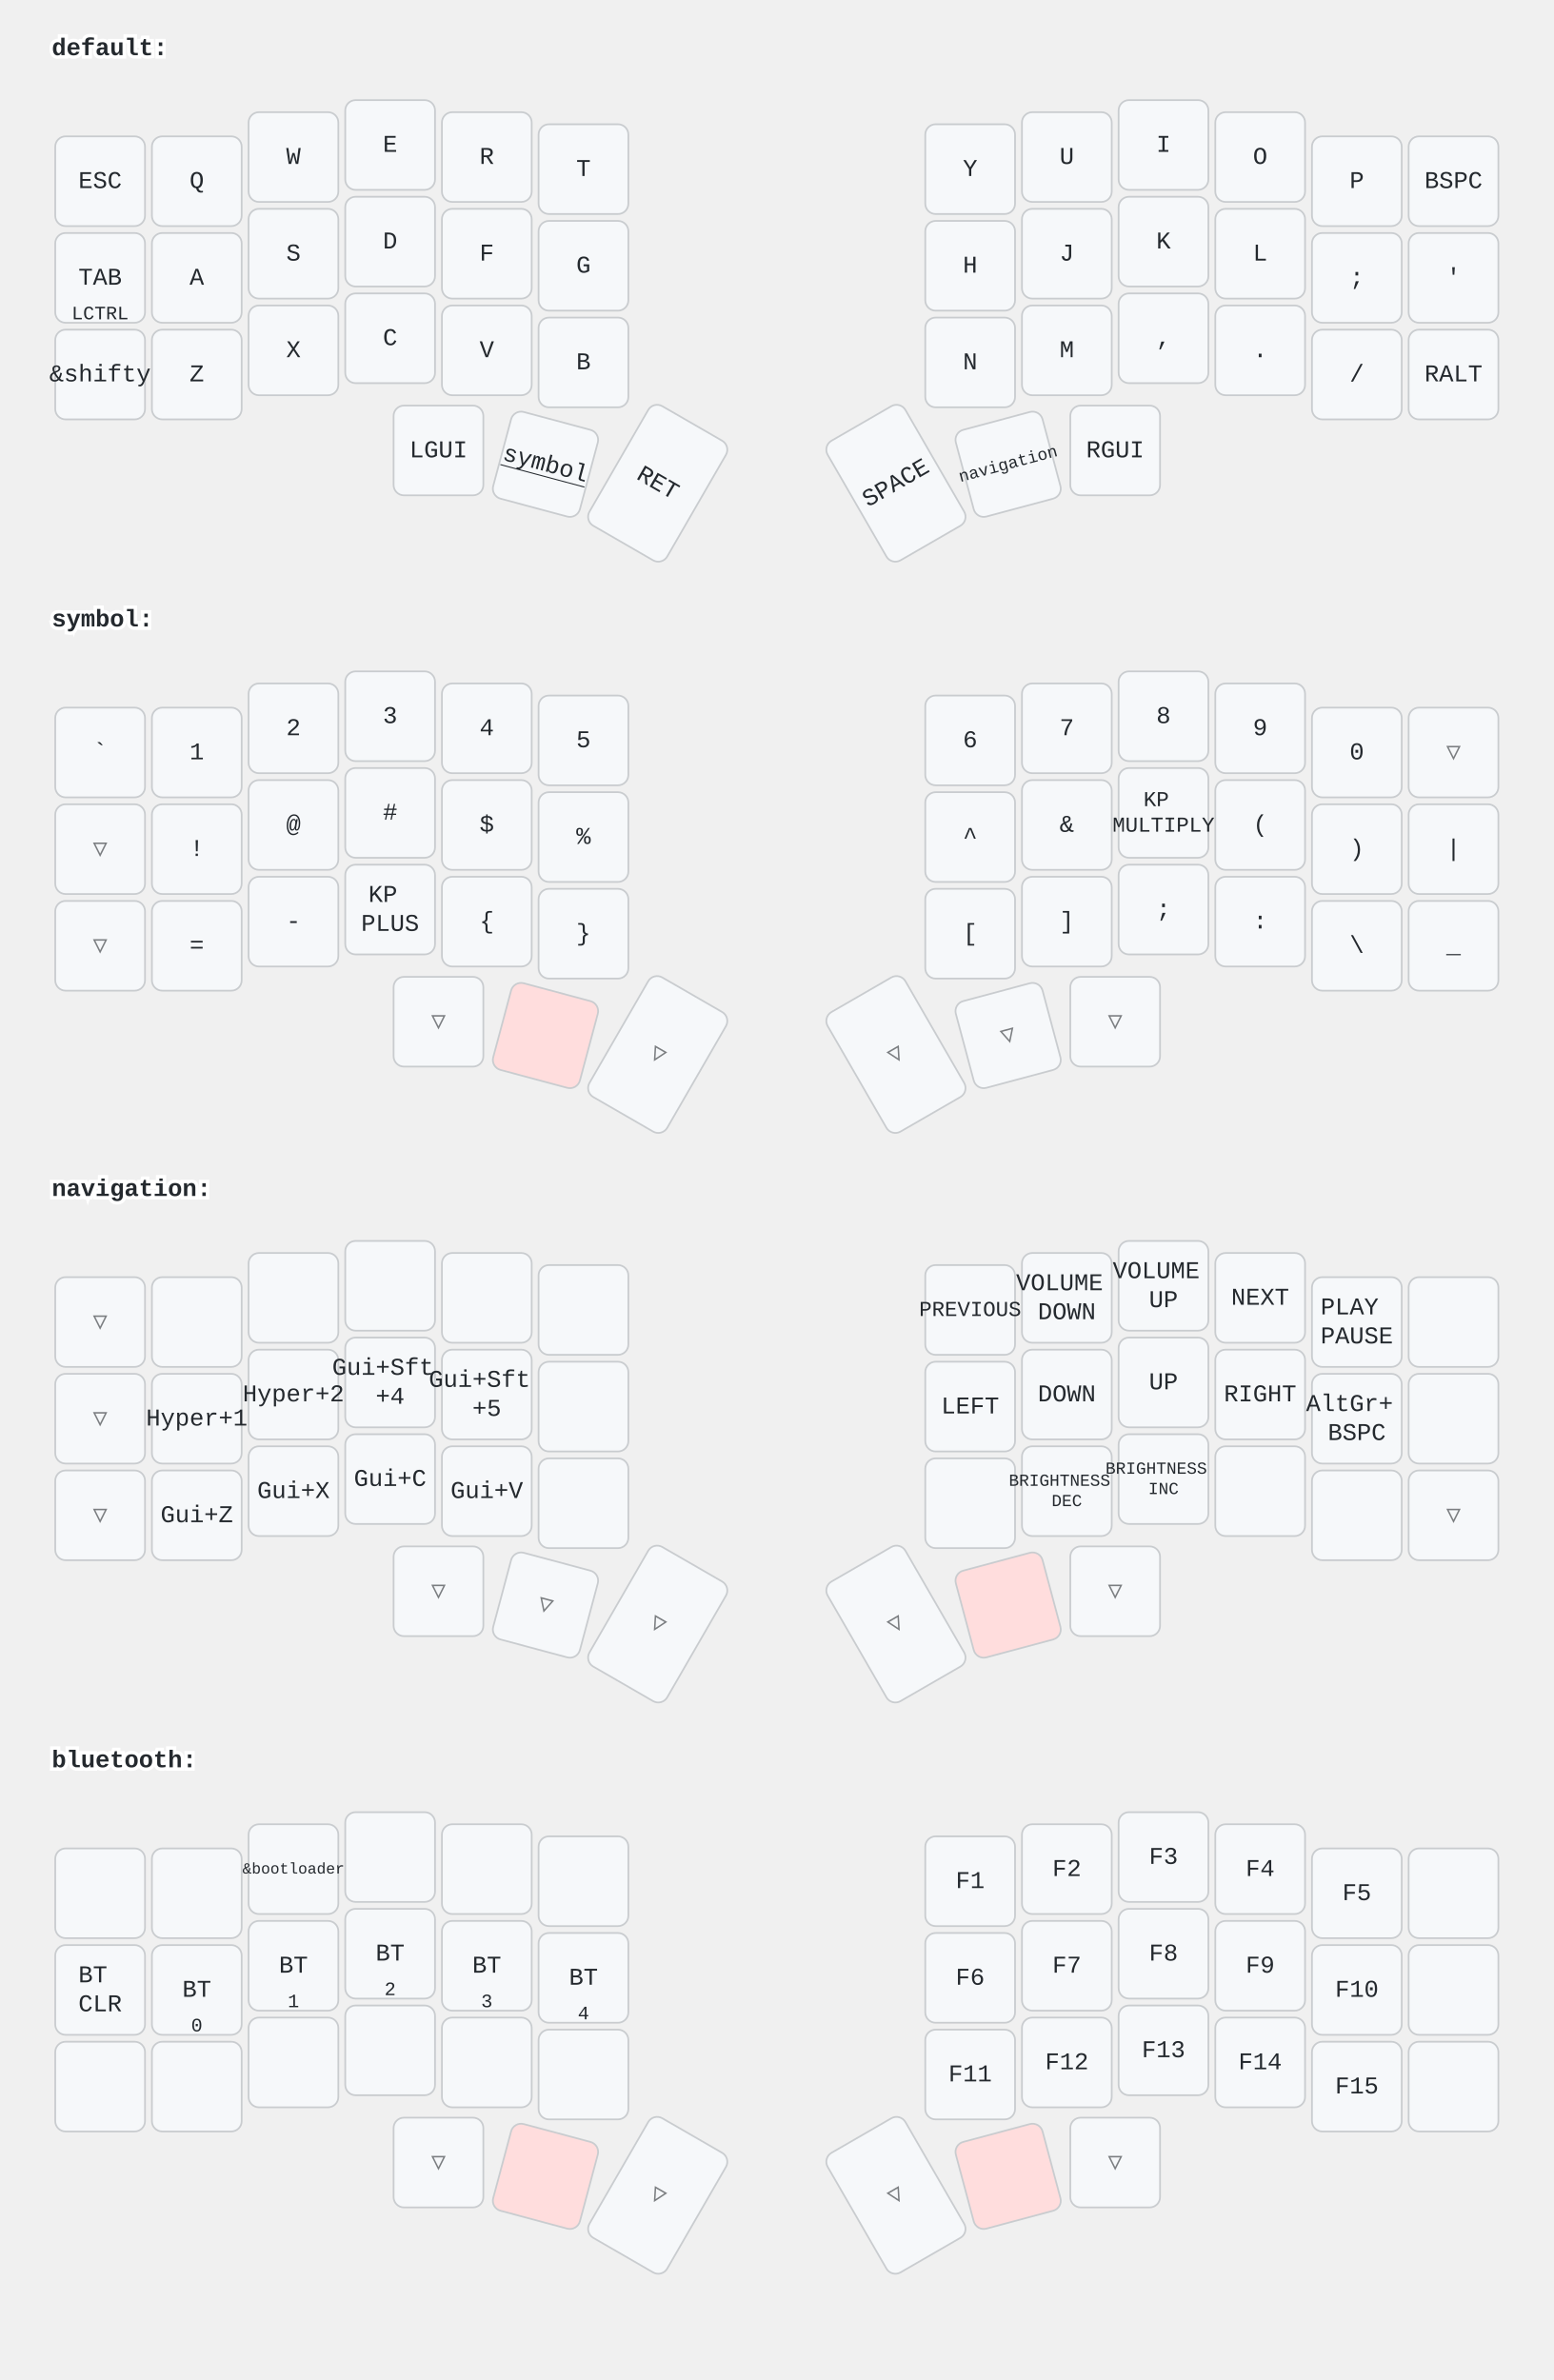
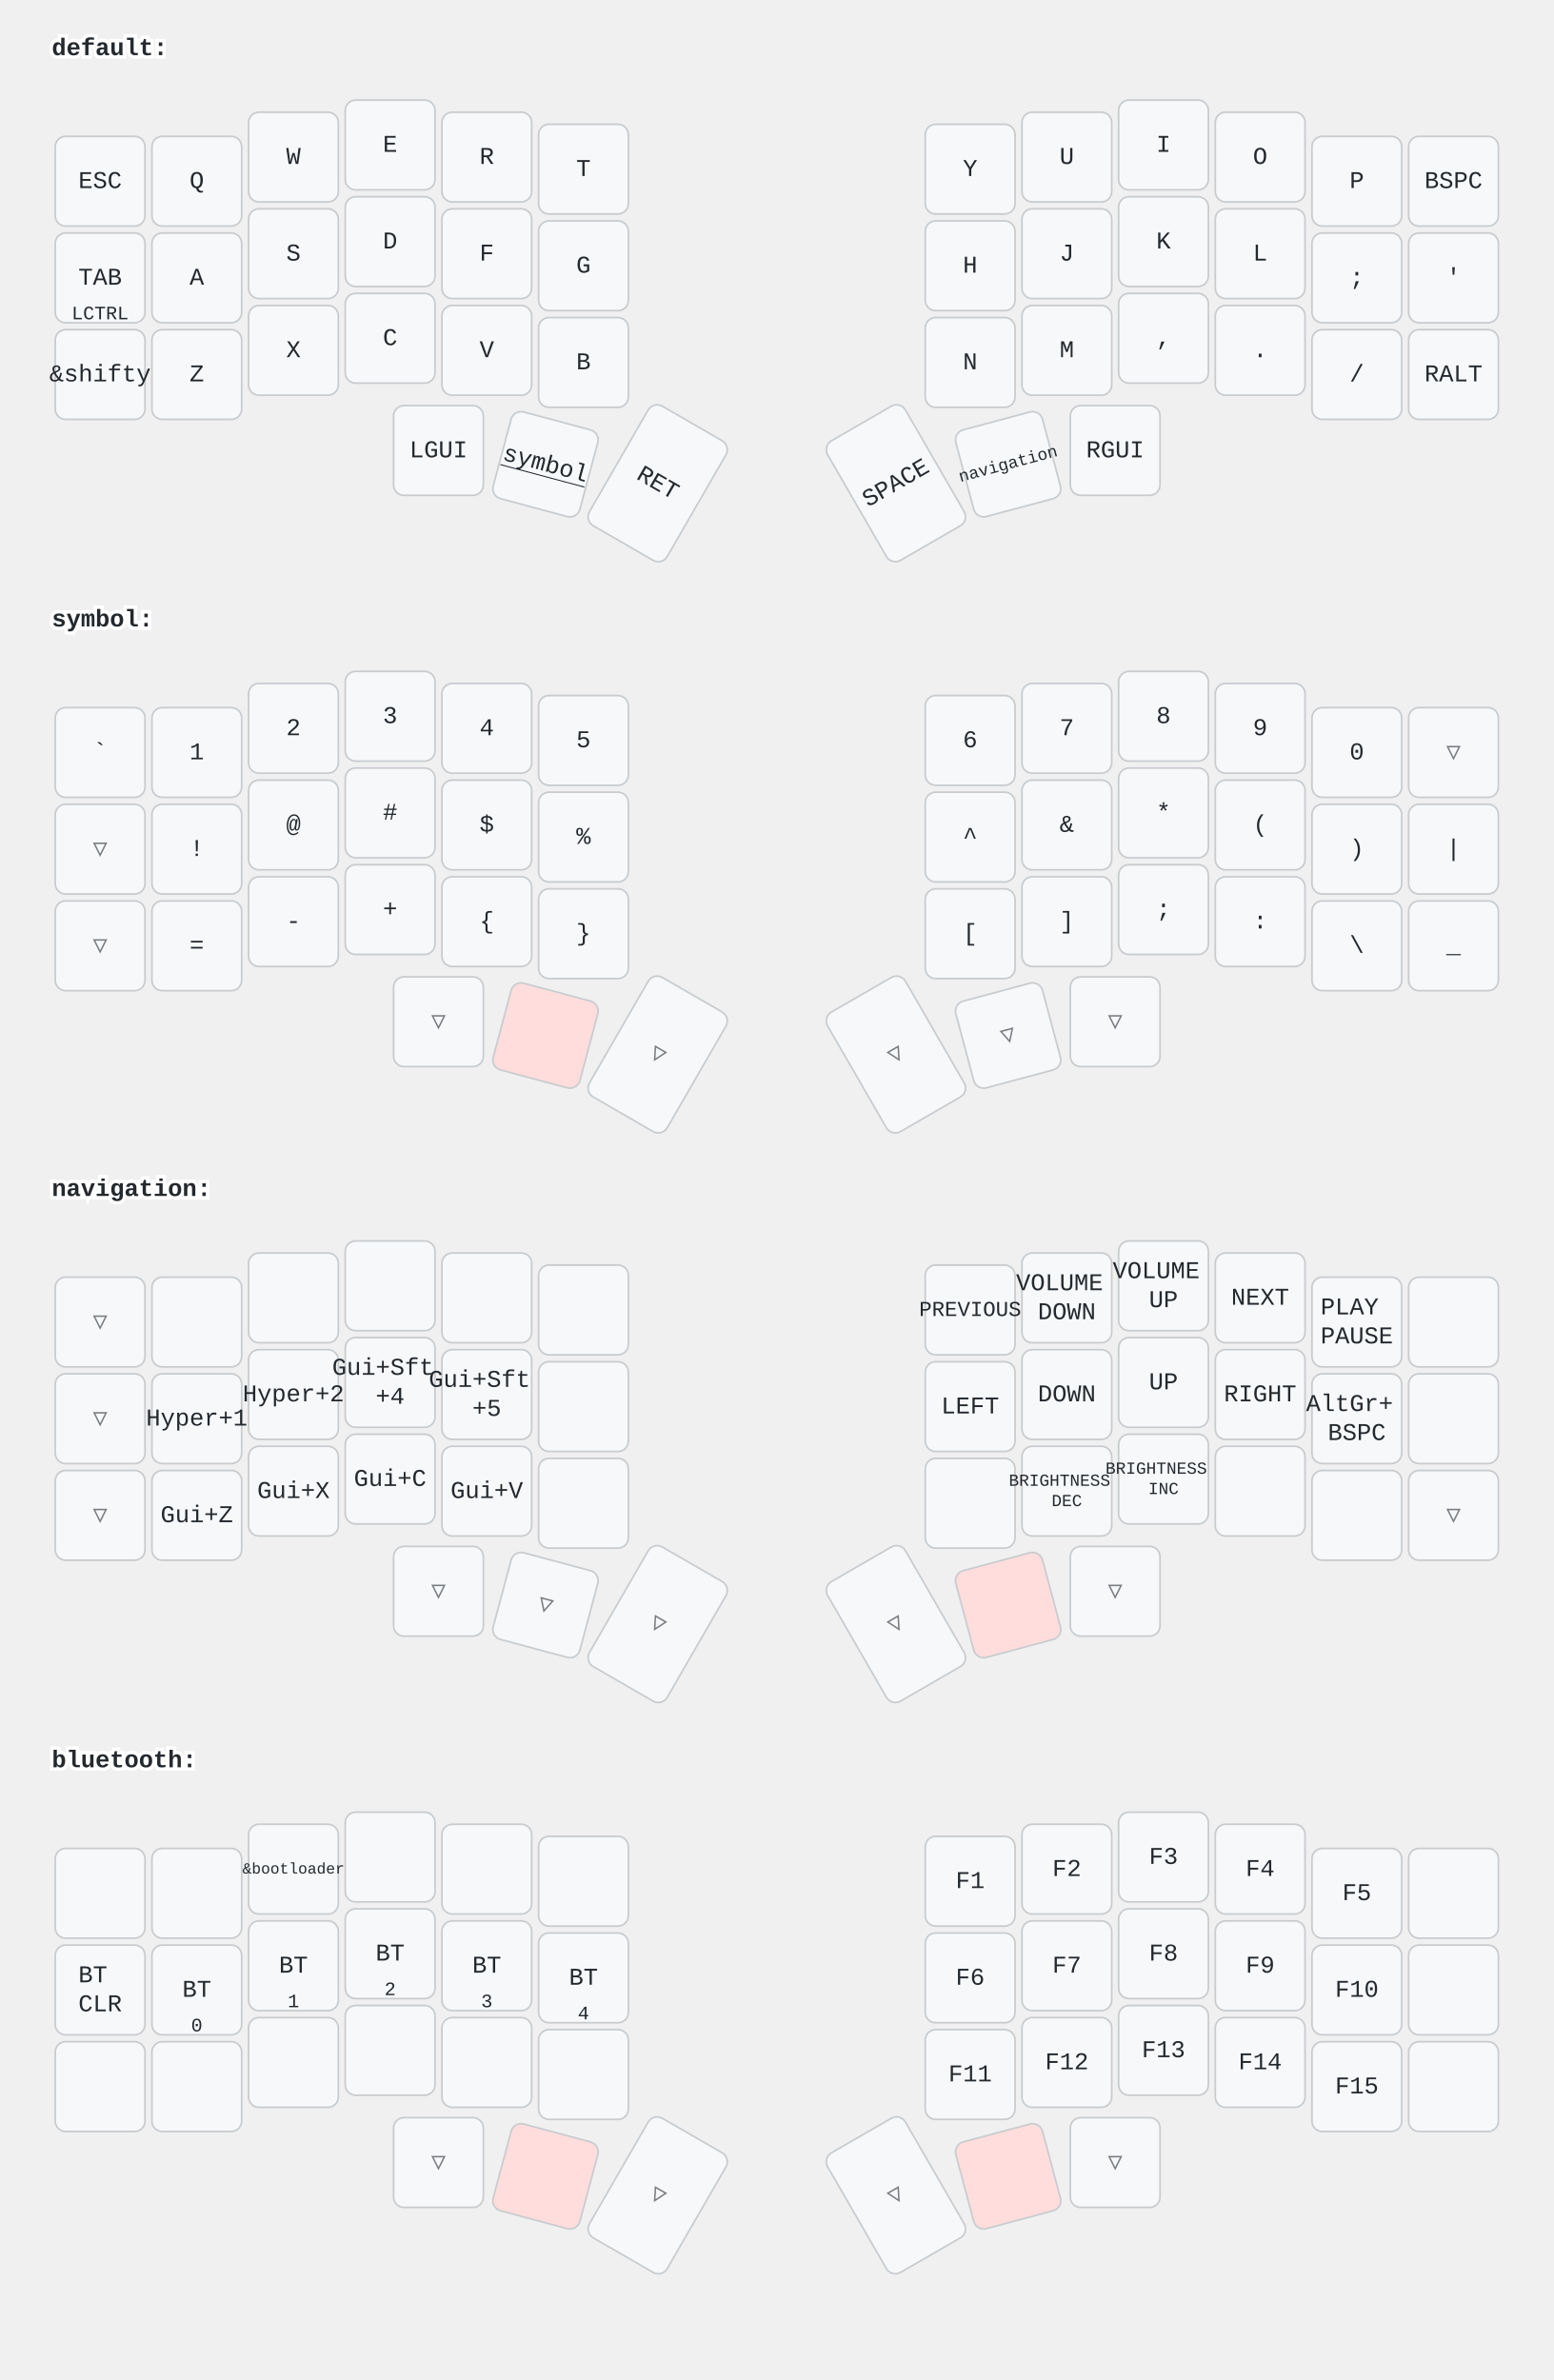
<svg xmlns="http://www.w3.org/2000/svg" width="900" height="1379" viewBox="0 0 900 1379" class="keymap">
  <style>/* inherit to force styles through use tags */
svg path {
    fill: inherit;
}

/* font and background color specifications */
svg.keymap {
    font-family: SFMono-Regular,Consolas,Liberation Mono,Menlo,monospace;
    font-size: 14px;
    font-kerning: normal;
    text-rendering: optimizeLegibility;
    fill: #24292e;
}

/* default key styling */
rect.key {
    fill: #f6f8fa;
}

rect.key, rect.combo {
    stroke: #c9cccf;
    stroke-width: 1;
}

/* default key side styling, only used is draw_key_sides is set */
rect.side {
    filter: brightness(90%);
}

/* color accent for combo boxes */
rect.combo, rect.combo-separate {
    fill: #cdf;
}

/* color accent for held keys */
rect.held, rect.combo.held {
    fill: #fdd;
}

/* color accent for ghost (optional) keys */
rect.ghost, rect.combo.ghost {
    stroke-dasharray: 4, 4;
    stroke-width: 2;
}

text {
    text-anchor: middle;
    dominant-baseline: middle;
}

/* styling for layer labels */
text.label {
    font-weight: bold;
    text-anchor: start;
    stroke: white;
    stroke-width: 4;
    paint-order: stroke;
}

/* styling for optional footer */
text.footer {
    text-anchor: end;
    dominant-baseline: auto;
    stroke: white;
    stroke-width: 4;
    paint-order: stroke;
}

/* styling for combo tap, and key non-tap label text */
text.combo, text.hold, text.shifted, text.left, text.right {
    font-size: 11px;
}

text.hold {
    text-anchor: middle;
    dominant-baseline: auto;
}

text.shifted {
    text-anchor: middle;
    dominant-baseline: hanging;
}

text.left {
    text-anchor: start;
}

text.right {
    text-anchor: end;
}

text.layer-activator {
    text-decoration: underline;
}

/* styling for hold/shifted label text in combo box */
text.combo.hold, text.combo.shifted, text.combo.left, text.combo.right {
    font-size: 8px;
}

/* lighter symbol for transparent keys */
text.trans {
    fill: #7b7e81;
}

/* styling for combo dendrons */
path.combo {
    stroke-width: 1;
    stroke: gray;
    fill: none;
}

/* Start Tabler Icons Cleanup */
/* cannot use height/width with glyphs */
.icon-tabler &gt; path {
    fill: inherit;
    stroke: inherit;
    stroke-width: 2;
}
/* hide tabler's default box */
.icon-tabler &gt; path[stroke="none"][fill="none"] {
    visibility: hidden;
}
/* End Tabler Icons Cleanup */
</style>
  <g transform="translate(30, 0)" class="layer-default">
    <text x="0" y="28" class="label" id="default">default:</text>
    <g transform="translate(0, 56)">
      <g transform="translate(28, 49)" class="key keypos-0">
        <rect rx="6" ry="6" x="-26" y="-26" width="52" height="52" class="key" />
        <text x="0" y="0" class="key tap">ESC</text>
      </g>
      <g transform="translate(84, 49)" class="key keypos-1">
        <rect rx="6" ry="6" x="-26" y="-26" width="52" height="52" class="key" />
        <text x="0" y="0" class="key tap">Q</text>
      </g>
      <g transform="translate(140, 35)" class="key keypos-2">
        <rect rx="6" ry="6" x="-26" y="-26" width="52" height="52" class="key" />
        <text x="0" y="0" class="key tap">W</text>
      </g>
      <g transform="translate(196, 28)" class="key keypos-3">
        <rect rx="6" ry="6" x="-26" y="-26" width="52" height="52" class="key" />
        <text x="0" y="0" class="key tap">E</text>
      </g>
      <g transform="translate(252, 35)" class="key keypos-4">
        <rect rx="6" ry="6" x="-26" y="-26" width="52" height="52" class="key" />
        <text x="0" y="0" class="key tap">R</text>
      </g>
      <g transform="translate(308, 42)" class="key keypos-5">
        <rect rx="6" ry="6" x="-26" y="-26" width="52" height="52" class="key" />
        <text x="0" y="0" class="key tap">T</text>
      </g>
      <g transform="translate(532, 42)" class="key keypos-6">
        <rect rx="6" ry="6" x="-26" y="-26" width="52" height="52" class="key" />
        <text x="0" y="0" class="key tap">Y</text>
      </g>
      <g transform="translate(588, 35)" class="key keypos-7">
        <rect rx="6" ry="6" x="-26" y="-26" width="52" height="52" class="key" />
        <text x="0" y="0" class="key tap">U</text>
      </g>
      <g transform="translate(644, 28)" class="key keypos-8">
        <rect rx="6" ry="6" x="-26" y="-26" width="52" height="52" class="key" />
        <text x="0" y="0" class="key tap">I</text>
      </g>
      <g transform="translate(700, 35)" class="key keypos-9">
        <rect rx="6" ry="6" x="-26" y="-26" width="52" height="52" class="key" />
        <text x="0" y="0" class="key tap">O</text>
      </g>
      <g transform="translate(756, 49)" class="key keypos-10">
        <rect rx="6" ry="6" x="-26" y="-26" width="52" height="52" class="key" />
        <text x="0" y="0" class="key tap">P</text>
      </g>
      <g transform="translate(812, 49)" class="key keypos-11">
        <rect rx="6" ry="6" x="-26" y="-26" width="52" height="52" class="key" />
        <text x="0" y="0" class="key tap">BSPC</text>
      </g>
      <g transform="translate(28, 105)" class="key keypos-12">
        <rect rx="6" ry="6" x="-26" y="-26" width="52" height="52" class="key" />
        <text x="0" y="0" class="key tap">TAB</text>
        <text x="0" y="24" class="key hold">LCTRL</text>
      </g>
      <g transform="translate(84, 105)" class="key keypos-13">
        <rect rx="6" ry="6" x="-26" y="-26" width="52" height="52" class="key" />
        <text x="0" y="0" class="key tap">A</text>
      </g>
      <g transform="translate(140, 91)" class="key keypos-14">
        <rect rx="6" ry="6" x="-26" y="-26" width="52" height="52" class="key" />
        <text x="0" y="0" class="key tap">S</text>
      </g>
      <g transform="translate(196, 84)" class="key keypos-15">
        <rect rx="6" ry="6" x="-26" y="-26" width="52" height="52" class="key" />
        <text x="0" y="0" class="key tap">D</text>
      </g>
      <g transform="translate(252, 91)" class="key keypos-16">
        <rect rx="6" ry="6" x="-26" y="-26" width="52" height="52" class="key" />
        <text x="0" y="0" class="key tap">F</text>
      </g>
      <g transform="translate(308, 98)" class="key keypos-17">
        <rect rx="6" ry="6" x="-26" y="-26" width="52" height="52" class="key" />
        <text x="0" y="0" class="key tap">G</text>
      </g>
      <g transform="translate(532, 98)" class="key keypos-18">
        <rect rx="6" ry="6" x="-26" y="-26" width="52" height="52" class="key" />
        <text x="0" y="0" class="key tap">H</text>
      </g>
      <g transform="translate(588, 91)" class="key keypos-19">
        <rect rx="6" ry="6" x="-26" y="-26" width="52" height="52" class="key" />
        <text x="0" y="0" class="key tap">J</text>
      </g>
      <g transform="translate(644, 84)" class="key keypos-20">
        <rect rx="6" ry="6" x="-26" y="-26" width="52" height="52" class="key" />
        <text x="0" y="0" class="key tap">K</text>
      </g>
      <g transform="translate(700, 91)" class="key keypos-21">
        <rect rx="6" ry="6" x="-26" y="-26" width="52" height="52" class="key" />
        <text x="0" y="0" class="key tap">L</text>
      </g>
      <g transform="translate(756, 105)" class="key keypos-22">
        <rect rx="6" ry="6" x="-26" y="-26" width="52" height="52" class="key" />
        <text x="0" y="0" class="key tap">;</text>
      </g>
      <g transform="translate(812, 105)" class="key keypos-23">
        <rect rx="6" ry="6" x="-26" y="-26" width="52" height="52" class="key" />
        <text x="0" y="0" class="key tap">'</text>
      </g>
      <g transform="translate(28, 161)" class="key keypos-24">
        <rect rx="6" ry="6" x="-26" y="-26" width="52" height="52" class="key" />
        <text x="0" y="0" class="key tap">&amp;shifty</text>
      </g>
      <g transform="translate(84, 161)" class="key keypos-25">
        <rect rx="6" ry="6" x="-26" y="-26" width="52" height="52" class="key" />
        <text x="0" y="0" class="key tap">Z</text>
      </g>
      <g transform="translate(140, 147)" class="key keypos-26">
        <rect rx="6" ry="6" x="-26" y="-26" width="52" height="52" class="key" />
        <text x="0" y="0" class="key tap">X</text>
      </g>
      <g transform="translate(196, 140)" class="key keypos-27">
        <rect rx="6" ry="6" x="-26" y="-26" width="52" height="52" class="key" />
        <text x="0" y="0" class="key tap">C</text>
      </g>
      <g transform="translate(252, 147)" class="key keypos-28">
        <rect rx="6" ry="6" x="-26" y="-26" width="52" height="52" class="key" />
        <text x="0" y="0" class="key tap">V</text>
      </g>
      <g transform="translate(308, 154)" class="key keypos-29">
        <rect rx="6" ry="6" x="-26" y="-26" width="52" height="52" class="key" />
        <text x="0" y="0" class="key tap">B</text>
      </g>
      <g transform="translate(532, 154)" class="key keypos-30">
        <rect rx="6" ry="6" x="-26" y="-26" width="52" height="52" class="key" />
        <text x="0" y="0" class="key tap">N</text>
      </g>
      <g transform="translate(588, 147)" class="key keypos-31">
        <rect rx="6" ry="6" x="-26" y="-26" width="52" height="52" class="key" />
        <text x="0" y="0" class="key tap">M</text>
      </g>
      <g transform="translate(644, 140)" class="key keypos-32">
        <rect rx="6" ry="6" x="-26" y="-26" width="52" height="52" class="key" />
        <text x="0" y="0" class="key tap">,</text>
      </g>
      <g transform="translate(700, 147)" class="key keypos-33">
        <rect rx="6" ry="6" x="-26" y="-26" width="52" height="52" class="key" />
        <text x="0" y="0" class="key tap">.</text>
      </g>
      <g transform="translate(756, 161)" class="key keypos-34">
        <rect rx="6" ry="6" x="-26" y="-26" width="52" height="52" class="key" />
        <text x="0" y="0" class="key tap">/</text>
      </g>
      <g transform="translate(812, 161)" class="key keypos-35">
        <rect rx="6" ry="6" x="-26" y="-26" width="52" height="52" class="key" />
        <text x="0" y="0" class="key tap">RALT</text>
      </g>
      <g transform="translate(224, 205)" class="key keypos-36">
        <rect rx="6" ry="6" x="-26" y="-26" width="52" height="52" class="key" />
        <text x="0" y="0" class="key tap">LGUI</text>
      </g>
      <g transform="translate(286, 213) rotate(15.0)" class="key keypos-37">
        <rect rx="6" ry="6" x="-26" y="-26" width="52" height="52" class="key" />
        <a href="#symbol">
          <text x="0" y="0" class="key tap layer-activator">symbol</text>
        </a>
      </g>
      <g transform="translate(351, 224) rotate(30.0)" class="key keypos-38">
        <rect rx="6" ry="6" x="-26" y="-40" width="52" height="80" class="key" />
        <text x="0" y="0" class="key tap">RET</text>
      </g>
      <g transform="translate(489, 224) rotate(-30.0)" class="key keypos-39">
        <rect rx="6" ry="6" x="-26" y="-40" width="52" height="80" class="key" />
        <text x="0" y="0" class="key tap">SPACE</text>
      </g>
      <g transform="translate(554, 213) rotate(-15.0)" class="key keypos-40">
        <rect rx="6" ry="6" x="-26" y="-26" width="52" height="52" class="key" />
        <a href="#navigation">
          <text x="0" y="0" class="key tap layer-activator">
            <tspan style="font-size: 70%">navigation</tspan>
          </text>
        </a>
      </g>
      <g transform="translate(616, 205)" class="key keypos-41">
        <rect rx="6" ry="6" x="-26" y="-26" width="52" height="52" class="key" />
        <text x="0" y="0" class="key tap">RGUI</text>
      </g>
    </g>
  </g>
  <g transform="translate(30, 331)" class="layer-symbol">
    <text x="0" y="28" class="label" id="symbol">symbol:</text>
    <g transform="translate(0, 56)">
      <g transform="translate(28, 49)" class="key keypos-0">
        <rect rx="6" ry="6" x="-26" y="-26" width="52" height="52" class="key" />
        <text x="0" y="0" class="key tap">`</text>
      </g>
      <g transform="translate(84, 49)" class="key keypos-1">
        <rect rx="6" ry="6" x="-26" y="-26" width="52" height="52" class="key" />
        <text x="0" y="0" class="key tap">1</text>
      </g>
      <g transform="translate(140, 35)" class="key keypos-2">
        <rect rx="6" ry="6" x="-26" y="-26" width="52" height="52" class="key" />
        <text x="0" y="0" class="key tap">2</text>
      </g>
      <g transform="translate(196, 28)" class="key keypos-3">
        <rect rx="6" ry="6" x="-26" y="-26" width="52" height="52" class="key" />
        <text x="0" y="0" class="key tap">3</text>
      </g>
      <g transform="translate(252, 35)" class="key keypos-4">
        <rect rx="6" ry="6" x="-26" y="-26" width="52" height="52" class="key" />
        <text x="0" y="0" class="key tap">4</text>
      </g>
      <g transform="translate(308, 42)" class="key keypos-5">
        <rect rx="6" ry="6" x="-26" y="-26" width="52" height="52" class="key" />
        <text x="0" y="0" class="key tap">5</text>
      </g>
      <g transform="translate(532, 42)" class="key keypos-6">
        <rect rx="6" ry="6" x="-26" y="-26" width="52" height="52" class="key" />
        <text x="0" y="0" class="key tap">6</text>
      </g>
      <g transform="translate(588, 35)" class="key keypos-7">
        <rect rx="6" ry="6" x="-26" y="-26" width="52" height="52" class="key" />
        <text x="0" y="0" class="key tap">7</text>
      </g>
      <g transform="translate(644, 28)" class="key keypos-8">
        <rect rx="6" ry="6" x="-26" y="-26" width="52" height="52" class="key" />
        <text x="0" y="0" class="key tap">8</text>
      </g>
      <g transform="translate(700, 35)" class="key keypos-9">
        <rect rx="6" ry="6" x="-26" y="-26" width="52" height="52" class="key" />
        <text x="0" y="0" class="key tap">9</text>
      </g>
      <g transform="translate(756, 49)" class="key keypos-10">
        <rect rx="6" ry="6" x="-26" y="-26" width="52" height="52" class="key" />
        <text x="0" y="0" class="key tap">0</text>
      </g>
      <g transform="translate(812, 49)" class="key trans keypos-11">
        <rect rx="6" ry="6" x="-26" y="-26" width="52" height="52" class="key trans" />
        <text x="0" y="0" class="key trans tap">▽</text>
      </g>
      <g transform="translate(28, 105)" class="key trans keypos-12">
        <rect rx="6" ry="6" x="-26" y="-26" width="52" height="52" class="key trans" />
        <text x="0" y="0" class="key trans tap">▽</text>
      </g>
      <g transform="translate(84, 105)" class="key keypos-13">
        <rect rx="6" ry="6" x="-26" y="-26" width="52" height="52" class="key" />
        <text x="0" y="0" class="key tap">!</text>
      </g>
      <g transform="translate(140, 91)" class="key keypos-14">
        <rect rx="6" ry="6" x="-26" y="-26" width="52" height="52" class="key" />
        <text x="0" y="0" class="key tap">@</text>
      </g>
      <g transform="translate(196, 84)" class="key keypos-15">
        <rect rx="6" ry="6" x="-26" y="-26" width="52" height="52" class="key" />
        <text x="0" y="0" class="key tap">#</text>
      </g>
      <g transform="translate(252, 91)" class="key keypos-16">
        <rect rx="6" ry="6" x="-26" y="-26" width="52" height="52" class="key" />
        <text x="0" y="0" class="key tap">$</text>
      </g>
      <g transform="translate(308, 98)" class="key keypos-17">
        <rect rx="6" ry="6" x="-26" y="-26" width="52" height="52" class="key" />
        <text x="0" y="0" class="key tap">%</text>
      </g>
      <g transform="translate(532, 98)" class="key keypos-18">
        <rect rx="6" ry="6" x="-26" y="-26" width="52" height="52" class="key" />
        <text x="0" y="0" class="key tap">^</text>
      </g>
      <g transform="translate(588, 91)" class="key keypos-19">
        <rect rx="6" ry="6" x="-26" y="-26" width="52" height="52" class="key" />
        <text x="0" y="0" class="key tap">&amp;</text>
      </g>
      <g transform="translate(644, 84)" class="key keypos-20">
        <rect rx="6" ry="6" x="-26" y="-26" width="52" height="52" class="key" />
-         <text x="0" y="0" class="key tap">
-           <tspan x="0" dy="-0.6em" style="font-size: 88%">KP</tspan>
-           <tspan x="0" dy="1.2em" style="font-size: 88%">MULTIPLY</tspan>
-         </text>
+         <text x="0" y="0" class="key tap">*</text>
      </g>
      <g transform="translate(700, 91)" class="key keypos-21">
        <rect rx="6" ry="6" x="-26" y="-26" width="52" height="52" class="key" />
        <text x="0" y="0" class="key tap">(</text>
      </g>
      <g transform="translate(756, 105)" class="key keypos-22">
        <rect rx="6" ry="6" x="-26" y="-26" width="52" height="52" class="key" />
        <text x="0" y="0" class="key tap">)</text>
      </g>
      <g transform="translate(812, 105)" class="key keypos-23">
        <rect rx="6" ry="6" x="-26" y="-26" width="52" height="52" class="key" />
        <text x="0" y="0" class="key tap">|</text>
      </g>
      <g transform="translate(28, 161)" class="key trans keypos-24">
        <rect rx="6" ry="6" x="-26" y="-26" width="52" height="52" class="key trans" />
        <text x="0" y="0" class="key trans tap">▽</text>
      </g>
      <g transform="translate(84, 161)" class="key keypos-25">
        <rect rx="6" ry="6" x="-26" y="-26" width="52" height="52" class="key" />
        <text x="0" y="0" class="key tap">=</text>
      </g>
      <g transform="translate(140, 147)" class="key keypos-26">
        <rect rx="6" ry="6" x="-26" y="-26" width="52" height="52" class="key" />
        <text x="0" y="0" class="key tap">-</text>
      </g>
      <g transform="translate(196, 140)" class="key keypos-27">
        <rect rx="6" ry="6" x="-26" y="-26" width="52" height="52" class="key" />
-         <text x="0" y="0" class="key tap">
-           <tspan x="0" dy="-0.6em">KP</tspan>
-           <tspan x="0" dy="1.2em">PLUS</tspan>
-         </text>
+         <text x="0" y="0" class="key tap">+</text>
      </g>
      <g transform="translate(252, 147)" class="key keypos-28">
        <rect rx="6" ry="6" x="-26" y="-26" width="52" height="52" class="key" />
        <text x="0" y="0" class="key tap">{</text>
      </g>
      <g transform="translate(308, 154)" class="key keypos-29">
        <rect rx="6" ry="6" x="-26" y="-26" width="52" height="52" class="key" />
        <text x="0" y="0" class="key tap">}</text>
      </g>
      <g transform="translate(532, 154)" class="key keypos-30">
        <rect rx="6" ry="6" x="-26" y="-26" width="52" height="52" class="key" />
        <text x="0" y="0" class="key tap">[</text>
      </g>
      <g transform="translate(588, 147)" class="key keypos-31">
        <rect rx="6" ry="6" x="-26" y="-26" width="52" height="52" class="key" />
        <text x="0" y="0" class="key tap">]</text>
      </g>
      <g transform="translate(644, 140)" class="key keypos-32">
        <rect rx="6" ry="6" x="-26" y="-26" width="52" height="52" class="key" />
        <text x="0" y="0" class="key tap">;</text>
      </g>
      <g transform="translate(700, 147)" class="key keypos-33">
        <rect rx="6" ry="6" x="-26" y="-26" width="52" height="52" class="key" />
        <text x="0" y="0" class="key tap">:</text>
      </g>
      <g transform="translate(756, 161)" class="key keypos-34">
        <rect rx="6" ry="6" x="-26" y="-26" width="52" height="52" class="key" />
        <text x="0" y="0" class="key tap">\</text>
      </g>
      <g transform="translate(812, 161)" class="key keypos-35">
        <rect rx="6" ry="6" x="-26" y="-26" width="52" height="52" class="key" />
        <text x="0" y="0" class="key tap">_</text>
      </g>
      <g transform="translate(224, 205)" class="key trans keypos-36">
        <rect rx="6" ry="6" x="-26" y="-26" width="52" height="52" class="key trans" />
        <text x="0" y="0" class="key trans tap">▽</text>
      </g>
      <g transform="translate(286, 213) rotate(15.0)" class="key held keypos-37">
        <rect rx="6" ry="6" x="-26" y="-26" width="52" height="52" class="key held" />
      </g>
      <g transform="translate(351, 224) rotate(30.0)" class="key trans keypos-38">
        <rect rx="6" ry="6" x="-26" y="-40" width="52" height="80" class="key trans" />
        <text x="0" y="0" class="key trans tap">▽</text>
      </g>
      <g transform="translate(489, 224) rotate(-30.0)" class="key trans keypos-39">
        <rect rx="6" ry="6" x="-26" y="-40" width="52" height="80" class="key trans" />
        <text x="0" y="0" class="key trans tap">▽</text>
      </g>
      <g transform="translate(554, 213) rotate(-15.0)" class="key trans keypos-40">
        <rect rx="6" ry="6" x="-26" y="-26" width="52" height="52" class="key trans" />
        <text x="0" y="0" class="key trans tap">▽</text>
      </g>
      <g transform="translate(616, 205)" class="key trans keypos-41">
        <rect rx="6" ry="6" x="-26" y="-26" width="52" height="52" class="key trans" />
        <text x="0" y="0" class="key trans tap">▽</text>
      </g>
    </g>
  </g>
  <g transform="translate(30, 661)" class="layer-navigation">
    <text x="0" y="28" class="label" id="navigation">navigation:</text>
    <g transform="translate(0, 56)">
      <g transform="translate(28, 49)" class="key trans keypos-0">
        <rect rx="6" ry="6" x="-26" y="-26" width="52" height="52" class="key trans" />
        <text x="0" y="0" class="key trans tap">▽</text>
      </g>
      <g transform="translate(84, 49)" class="key keypos-1">
        <rect rx="6" ry="6" x="-26" y="-26" width="52" height="52" class="key" />
      </g>
      <g transform="translate(140, 35)" class="key keypos-2">
        <rect rx="6" ry="6" x="-26" y="-26" width="52" height="52" class="key" />
      </g>
      <g transform="translate(196, 28)" class="key keypos-3">
        <rect rx="6" ry="6" x="-26" y="-26" width="52" height="52" class="key" />
      </g>
      <g transform="translate(252, 35)" class="key keypos-4">
        <rect rx="6" ry="6" x="-26" y="-26" width="52" height="52" class="key" />
      </g>
      <g transform="translate(308, 42)" class="key keypos-5">
        <rect rx="6" ry="6" x="-26" y="-26" width="52" height="52" class="key" />
      </g>
      <g transform="translate(532, 42)" class="key keypos-6">
        <rect rx="6" ry="6" x="-26" y="-26" width="52" height="52" class="key" />
        <text x="0" y="0" class="key tap">
          <tspan style="font-size: 88%">PREVIOUS</tspan>
        </text>
      </g>
      <g transform="translate(588, 35)" class="key keypos-7">
        <rect rx="6" ry="6" x="-26" y="-26" width="52" height="52" class="key" />
        <text x="0" y="0" class="key tap">
          <tspan x="0" dy="-0.6em">VOLUME</tspan>
          <tspan x="0" dy="1.2em">DOWN</tspan>
        </text>
      </g>
      <g transform="translate(644, 28)" class="key keypos-8">
        <rect rx="6" ry="6" x="-26" y="-26" width="52" height="52" class="key" />
        <text x="0" y="0" class="key tap">
          <tspan x="0" dy="-0.6em">VOLUME</tspan>
          <tspan x="0" dy="1.2em">UP</tspan>
        </text>
      </g>
      <g transform="translate(700, 35)" class="key keypos-9">
        <rect rx="6" ry="6" x="-26" y="-26" width="52" height="52" class="key" />
        <text x="0" y="0" class="key tap">NEXT</text>
      </g>
      <g transform="translate(756, 49)" class="key keypos-10">
        <rect rx="6" ry="6" x="-26" y="-26" width="52" height="52" class="key" />
        <text x="0" y="0" class="key tap">
          <tspan x="0" dy="-0.6em">PLAY</tspan>
          <tspan x="0" dy="1.2em">PAUSE</tspan>
        </text>
      </g>
      <g transform="translate(812, 49)" class="key keypos-11">
        <rect rx="6" ry="6" x="-26" y="-26" width="52" height="52" class="key" />
      </g>
      <g transform="translate(28, 105)" class="key trans keypos-12">
        <rect rx="6" ry="6" x="-26" y="-26" width="52" height="52" class="key trans" />
        <text x="0" y="0" class="key trans tap">▽</text>
      </g>
      <g transform="translate(84, 105)" class="key keypos-13">
        <rect rx="6" ry="6" x="-26" y="-26" width="52" height="52" class="key" />
        <text x="0" y="0" class="key tap">Hyper+1</text>
      </g>
      <g transform="translate(140, 91)" class="key keypos-14">
        <rect rx="6" ry="6" x="-26" y="-26" width="52" height="52" class="key" />
        <text x="0" y="0" class="key tap">Hyper+2</text>
      </g>
      <g transform="translate(196, 84)" class="key keypos-15">
        <rect rx="6" ry="6" x="-26" y="-26" width="52" height="52" class="key" />
        <text x="0" y="0" class="key tap">
          <tspan x="0" dy="-0.6em">Gui+Sft</tspan>
          <tspan x="0" dy="1.2em">+4</tspan>
        </text>
      </g>
      <g transform="translate(252, 91)" class="key keypos-16">
        <rect rx="6" ry="6" x="-26" y="-26" width="52" height="52" class="key" />
        <text x="0" y="0" class="key tap">
          <tspan x="0" dy="-0.6em">Gui+Sft</tspan>
          <tspan x="0" dy="1.2em">+5</tspan>
        </text>
      </g>
      <g transform="translate(308, 98)" class="key keypos-17">
        <rect rx="6" ry="6" x="-26" y="-26" width="52" height="52" class="key" />
      </g>
      <g transform="translate(532, 98)" class="key keypos-18">
        <rect rx="6" ry="6" x="-26" y="-26" width="52" height="52" class="key" />
        <text x="0" y="0" class="key tap">LEFT</text>
      </g>
      <g transform="translate(588, 91)" class="key keypos-19">
        <rect rx="6" ry="6" x="-26" y="-26" width="52" height="52" class="key" />
        <text x="0" y="0" class="key tap">DOWN</text>
      </g>
      <g transform="translate(644, 84)" class="key keypos-20">
        <rect rx="6" ry="6" x="-26" y="-26" width="52" height="52" class="key" />
        <text x="0" y="0" class="key tap">UP</text>
      </g>
      <g transform="translate(700, 91)" class="key keypos-21">
        <rect rx="6" ry="6" x="-26" y="-26" width="52" height="52" class="key" />
        <text x="0" y="0" class="key tap">RIGHT</text>
      </g>
      <g transform="translate(756, 105)" class="key keypos-22">
        <rect rx="6" ry="6" x="-26" y="-26" width="52" height="52" class="key" />
        <text x="0" y="0" class="key tap">
          <tspan x="0" dy="-0.6em">AltGr+</tspan>
          <tspan x="0" dy="1.2em">BSPC</tspan>
        </text>
      </g>
      <g transform="translate(812, 105)" class="key keypos-23">
        <rect rx="6" ry="6" x="-26" y="-26" width="52" height="52" class="key" />
      </g>
      <g transform="translate(28, 161)" class="key trans keypos-24">
        <rect rx="6" ry="6" x="-26" y="-26" width="52" height="52" class="key trans" />
        <text x="0" y="0" class="key trans tap">▽</text>
      </g>
      <g transform="translate(84, 161)" class="key keypos-25">
        <rect rx="6" ry="6" x="-26" y="-26" width="52" height="52" class="key" />
        <text x="0" y="0" class="key tap">Gui+Z</text>
      </g>
      <g transform="translate(140, 147)" class="key keypos-26">
        <rect rx="6" ry="6" x="-26" y="-26" width="52" height="52" class="key" />
        <text x="0" y="0" class="key tap">Gui+X</text>
      </g>
      <g transform="translate(196, 140)" class="key keypos-27">
        <rect rx="6" ry="6" x="-26" y="-26" width="52" height="52" class="key" />
        <text x="0" y="0" class="key tap">Gui+C</text>
      </g>
      <g transform="translate(252, 147)" class="key keypos-28">
        <rect rx="6" ry="6" x="-26" y="-26" width="52" height="52" class="key" />
        <text x="0" y="0" class="key tap">Gui+V</text>
      </g>
      <g transform="translate(308, 154)" class="key keypos-29">
        <rect rx="6" ry="6" x="-26" y="-26" width="52" height="52" class="key" />
      </g>
      <g transform="translate(532, 154)" class="key keypos-30">
        <rect rx="6" ry="6" x="-26" y="-26" width="52" height="52" class="key" />
      </g>
      <g transform="translate(588, 147)" class="key keypos-31">
        <rect rx="6" ry="6" x="-26" y="-26" width="52" height="52" class="key" />
        <text x="0" y="0" class="key tap">
          <tspan x="0" dy="-0.6em" style="font-size: 70%">BRIGHTNESS</tspan>
          <tspan x="0" dy="1.2em" style="font-size: 70%">DEC</tspan>
        </text>
      </g>
      <g transform="translate(644, 140)" class="key keypos-32">
        <rect rx="6" ry="6" x="-26" y="-26" width="52" height="52" class="key" />
        <text x="0" y="0" class="key tap">
          <tspan x="0" dy="-0.6em" style="font-size: 70%">BRIGHTNESS</tspan>
          <tspan x="0" dy="1.2em" style="font-size: 70%">INC</tspan>
        </text>
      </g>
      <g transform="translate(700, 147)" class="key keypos-33">
        <rect rx="6" ry="6" x="-26" y="-26" width="52" height="52" class="key" />
      </g>
      <g transform="translate(756, 161)" class="key keypos-34">
        <rect rx="6" ry="6" x="-26" y="-26" width="52" height="52" class="key" />
      </g>
      <g transform="translate(812, 161)" class="key trans keypos-35">
        <rect rx="6" ry="6" x="-26" y="-26" width="52" height="52" class="key trans" />
        <text x="0" y="0" class="key trans tap">▽</text>
      </g>
      <g transform="translate(224, 205)" class="key trans keypos-36">
        <rect rx="6" ry="6" x="-26" y="-26" width="52" height="52" class="key trans" />
        <text x="0" y="0" class="key trans tap">▽</text>
      </g>
      <g transform="translate(286, 213) rotate(15.0)" class="key trans keypos-37">
        <rect rx="6" ry="6" x="-26" y="-26" width="52" height="52" class="key trans" />
        <text x="0" y="0" class="key trans tap">▽</text>
      </g>
      <g transform="translate(351, 224) rotate(30.0)" class="key trans keypos-38">
        <rect rx="6" ry="6" x="-26" y="-40" width="52" height="80" class="key trans" />
        <text x="0" y="0" class="key trans tap">▽</text>
      </g>
      <g transform="translate(489, 224) rotate(-30.0)" class="key trans keypos-39">
        <rect rx="6" ry="6" x="-26" y="-40" width="52" height="80" class="key trans" />
        <text x="0" y="0" class="key trans tap">▽</text>
      </g>
      <g transform="translate(554, 213) rotate(-15.0)" class="key held keypos-40">
        <rect rx="6" ry="6" x="-26" y="-26" width="52" height="52" class="key held" />
      </g>
      <g transform="translate(616, 205)" class="key trans keypos-41">
        <rect rx="6" ry="6" x="-26" y="-26" width="52" height="52" class="key trans" />
        <text x="0" y="0" class="key trans tap">▽</text>
      </g>
    </g>
  </g>
  <g transform="translate(30, 992)" class="layer-bluetooth">
    <text x="0" y="28" class="label" id="bluetooth">bluetooth:</text>
    <g transform="translate(0, 56)">
      <g transform="translate(28, 49)" class="key keypos-0">
        <rect rx="6" ry="6" x="-26" y="-26" width="52" height="52" class="key" />
      </g>
      <g transform="translate(84, 49)" class="key keypos-1">
        <rect rx="6" ry="6" x="-26" y="-26" width="52" height="52" class="key" />
      </g>
      <g transform="translate(140, 35)" class="key keypos-2">
        <rect rx="6" ry="6" x="-26" y="-26" width="52" height="52" class="key" />
        <text x="0" y="0" class="key tap">
          <tspan style="font-size: 64%">&amp;bootloader</tspan>
        </text>
      </g>
      <g transform="translate(196, 28)" class="key keypos-3">
        <rect rx="6" ry="6" x="-26" y="-26" width="52" height="52" class="key" />
      </g>
      <g transform="translate(252, 35)" class="key keypos-4">
        <rect rx="6" ry="6" x="-26" y="-26" width="52" height="52" class="key" />
      </g>
      <g transform="translate(308, 42)" class="key keypos-5">
        <rect rx="6" ry="6" x="-26" y="-26" width="52" height="52" class="key" />
      </g>
      <g transform="translate(532, 42)" class="key keypos-6">
        <rect rx="6" ry="6" x="-26" y="-26" width="52" height="52" class="key" />
        <text x="0" y="0" class="key tap">F1</text>
      </g>
      <g transform="translate(588, 35)" class="key keypos-7">
        <rect rx="6" ry="6" x="-26" y="-26" width="52" height="52" class="key" />
        <text x="0" y="0" class="key tap">F2</text>
      </g>
      <g transform="translate(644, 28)" class="key keypos-8">
        <rect rx="6" ry="6" x="-26" y="-26" width="52" height="52" class="key" />
        <text x="0" y="0" class="key tap">F3</text>
      </g>
      <g transform="translate(700, 35)" class="key keypos-9">
        <rect rx="6" ry="6" x="-26" y="-26" width="52" height="52" class="key" />
        <text x="0" y="0" class="key tap">F4</text>
      </g>
      <g transform="translate(756, 49)" class="key keypos-10">
        <rect rx="6" ry="6" x="-26" y="-26" width="52" height="52" class="key" />
        <text x="0" y="0" class="key tap">F5</text>
      </g>
      <g transform="translate(812, 49)" class="key keypos-11">
        <rect rx="6" ry="6" x="-26" y="-26" width="52" height="52" class="key" />
      </g>
      <g transform="translate(28, 105)" class="key keypos-12">
        <rect rx="6" ry="6" x="-26" y="-26" width="52" height="52" class="key" />
        <text x="0" y="0" class="key tap">
          <tspan x="0" dy="-0.6em">BT</tspan>
          <tspan x="0" dy="1.2em">CLR</tspan>
        </text>
      </g>
      <g transform="translate(84, 105)" class="key keypos-13">
        <rect rx="6" ry="6" x="-26" y="-26" width="52" height="52" class="key" />
        <text x="0" y="0" class="key tap">BT</text>
        <text x="0" y="24" class="key hold">0</text>
      </g>
      <g transform="translate(140, 91)" class="key keypos-14">
        <rect rx="6" ry="6" x="-26" y="-26" width="52" height="52" class="key" />
        <text x="0" y="0" class="key tap">BT</text>
        <text x="0" y="24" class="key hold">1</text>
      </g>
      <g transform="translate(196, 84)" class="key keypos-15">
        <rect rx="6" ry="6" x="-26" y="-26" width="52" height="52" class="key" />
        <text x="0" y="0" class="key tap">BT</text>
        <text x="0" y="24" class="key hold">2</text>
      </g>
      <g transform="translate(252, 91)" class="key keypos-16">
        <rect rx="6" ry="6" x="-26" y="-26" width="52" height="52" class="key" />
        <text x="0" y="0" class="key tap">BT</text>
        <text x="0" y="24" class="key hold">3</text>
      </g>
      <g transform="translate(308, 98)" class="key keypos-17">
        <rect rx="6" ry="6" x="-26" y="-26" width="52" height="52" class="key" />
        <text x="0" y="0" class="key tap">BT</text>
        <text x="0" y="24" class="key hold">4</text>
      </g>
      <g transform="translate(532, 98)" class="key keypos-18">
        <rect rx="6" ry="6" x="-26" y="-26" width="52" height="52" class="key" />
        <text x="0" y="0" class="key tap">F6</text>
      </g>
      <g transform="translate(588, 91)" class="key keypos-19">
        <rect rx="6" ry="6" x="-26" y="-26" width="52" height="52" class="key" />
        <text x="0" y="0" class="key tap">F7</text>
      </g>
      <g transform="translate(644, 84)" class="key keypos-20">
        <rect rx="6" ry="6" x="-26" y="-26" width="52" height="52" class="key" />
        <text x="0" y="0" class="key tap">F8</text>
      </g>
      <g transform="translate(700, 91)" class="key keypos-21">
        <rect rx="6" ry="6" x="-26" y="-26" width="52" height="52" class="key" />
        <text x="0" y="0" class="key tap">F9</text>
      </g>
      <g transform="translate(756, 105)" class="key keypos-22">
        <rect rx="6" ry="6" x="-26" y="-26" width="52" height="52" class="key" />
        <text x="0" y="0" class="key tap">F10</text>
      </g>
      <g transform="translate(812, 105)" class="key keypos-23">
        <rect rx="6" ry="6" x="-26" y="-26" width="52" height="52" class="key" />
      </g>
      <g transform="translate(28, 161)" class="key keypos-24">
        <rect rx="6" ry="6" x="-26" y="-26" width="52" height="52" class="key" />
      </g>
      <g transform="translate(84, 161)" class="key keypos-25">
        <rect rx="6" ry="6" x="-26" y="-26" width="52" height="52" class="key" />
      </g>
      <g transform="translate(140, 147)" class="key keypos-26">
        <rect rx="6" ry="6" x="-26" y="-26" width="52" height="52" class="key" />
      </g>
      <g transform="translate(196, 140)" class="key keypos-27">
        <rect rx="6" ry="6" x="-26" y="-26" width="52" height="52" class="key" />
      </g>
      <g transform="translate(252, 147)" class="key keypos-28">
        <rect rx="6" ry="6" x="-26" y="-26" width="52" height="52" class="key" />
      </g>
      <g transform="translate(308, 154)" class="key keypos-29">
        <rect rx="6" ry="6" x="-26" y="-26" width="52" height="52" class="key" />
      </g>
      <g transform="translate(532, 154)" class="key keypos-30">
        <rect rx="6" ry="6" x="-26" y="-26" width="52" height="52" class="key" />
        <text x="0" y="0" class="key tap">F11</text>
      </g>
      <g transform="translate(588, 147)" class="key keypos-31">
        <rect rx="6" ry="6" x="-26" y="-26" width="52" height="52" class="key" />
        <text x="0" y="0" class="key tap">F12</text>
      </g>
      <g transform="translate(644, 140)" class="key keypos-32">
        <rect rx="6" ry="6" x="-26" y="-26" width="52" height="52" class="key" />
        <text x="0" y="0" class="key tap">F13</text>
      </g>
      <g transform="translate(700, 147)" class="key keypos-33">
        <rect rx="6" ry="6" x="-26" y="-26" width="52" height="52" class="key" />
        <text x="0" y="0" class="key tap">F14</text>
      </g>
      <g transform="translate(756, 161)" class="key keypos-34">
        <rect rx="6" ry="6" x="-26" y="-26" width="52" height="52" class="key" />
        <text x="0" y="0" class="key tap">F15</text>
      </g>
      <g transform="translate(812, 161)" class="key keypos-35">
        <rect rx="6" ry="6" x="-26" y="-26" width="52" height="52" class="key" />
      </g>
      <g transform="translate(224, 205)" class="key trans keypos-36">
        <rect rx="6" ry="6" x="-26" y="-26" width="52" height="52" class="key trans" />
        <text x="0" y="0" class="key trans tap">▽</text>
      </g>
      <g transform="translate(286, 213) rotate(15.0)" class="key held keypos-37">
        <rect rx="6" ry="6" x="-26" y="-26" width="52" height="52" class="key held" />
      </g>
      <g transform="translate(351, 224) rotate(30.0)" class="key trans keypos-38">
        <rect rx="6" ry="6" x="-26" y="-40" width="52" height="80" class="key trans" />
        <text x="0" y="0" class="key trans tap">▽</text>
      </g>
      <g transform="translate(489, 224) rotate(-30.0)" class="key trans keypos-39">
        <rect rx="6" ry="6" x="-26" y="-40" width="52" height="80" class="key trans" />
        <text x="0" y="0" class="key trans tap">▽</text>
      </g>
      <g transform="translate(554, 213) rotate(-15.0)" class="key held keypos-40">
        <rect rx="6" ry="6" x="-26" y="-26" width="52" height="52" class="key held" />
      </g>
      <g transform="translate(616, 205)" class="key trans keypos-41">
        <rect rx="6" ry="6" x="-26" y="-26" width="52" height="52" class="key trans" />
        <text x="0" y="0" class="key trans tap">▽</text>
      </g>
    </g>
  </g>
</svg>
